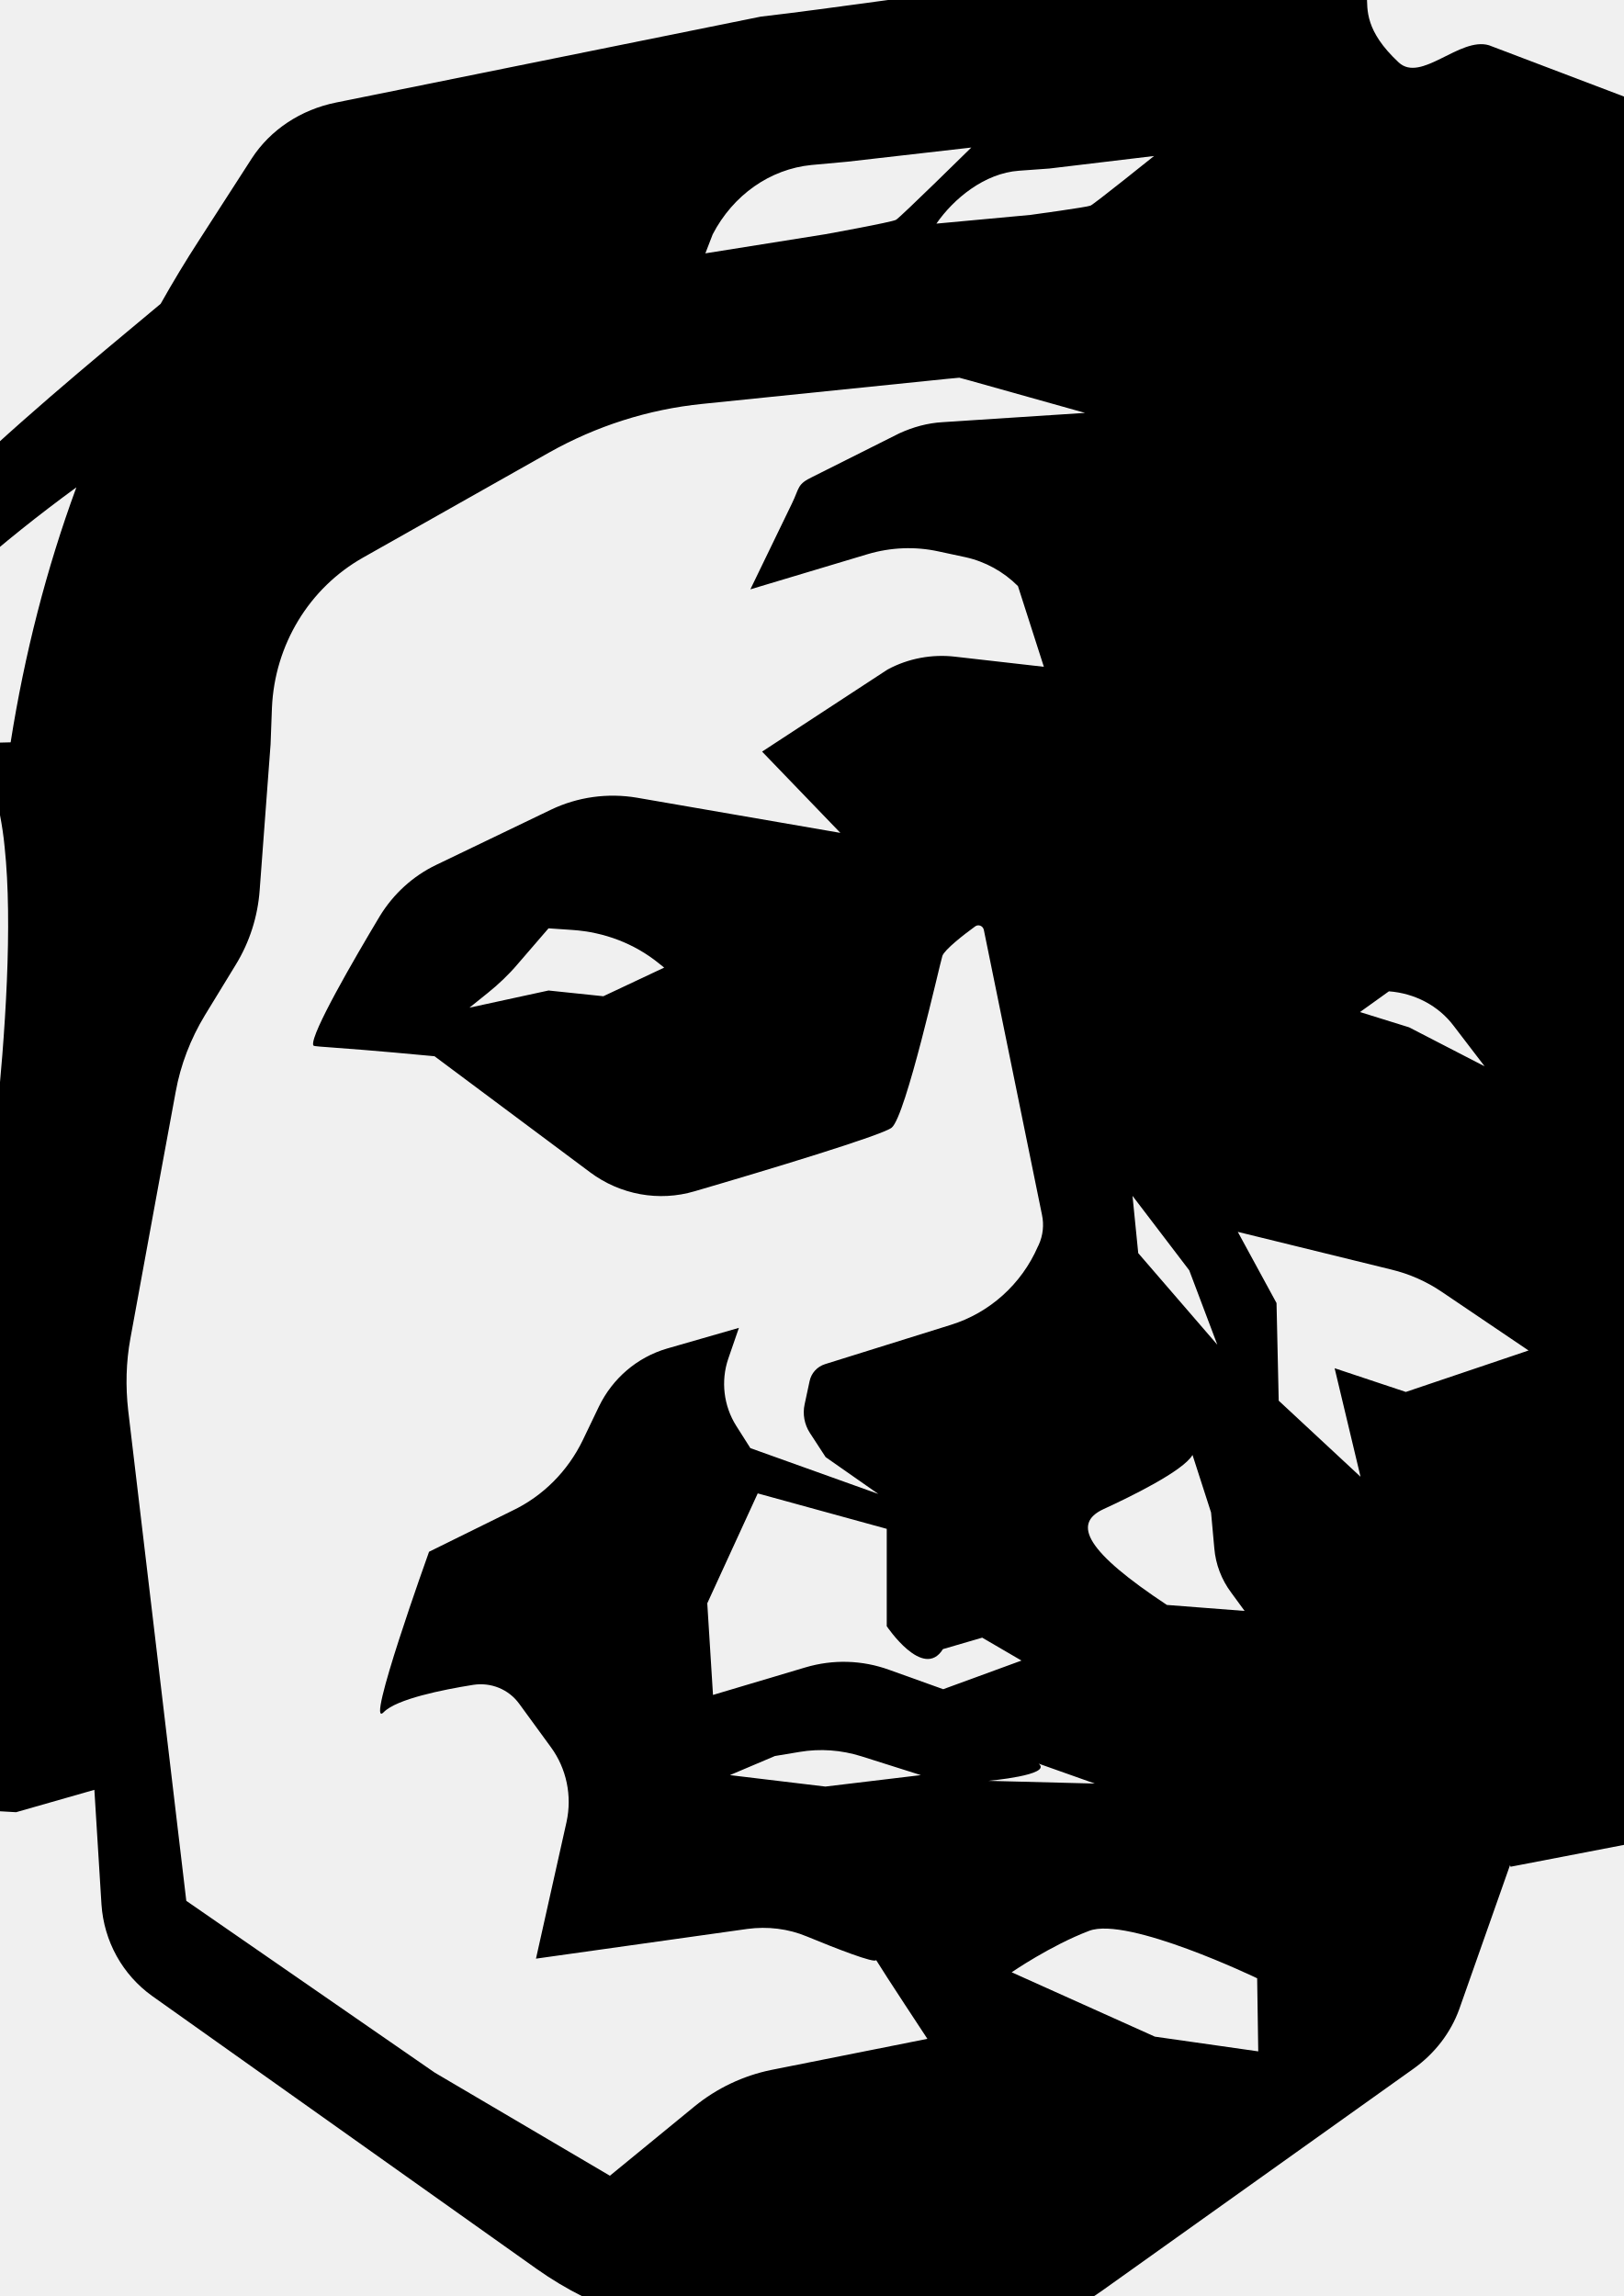
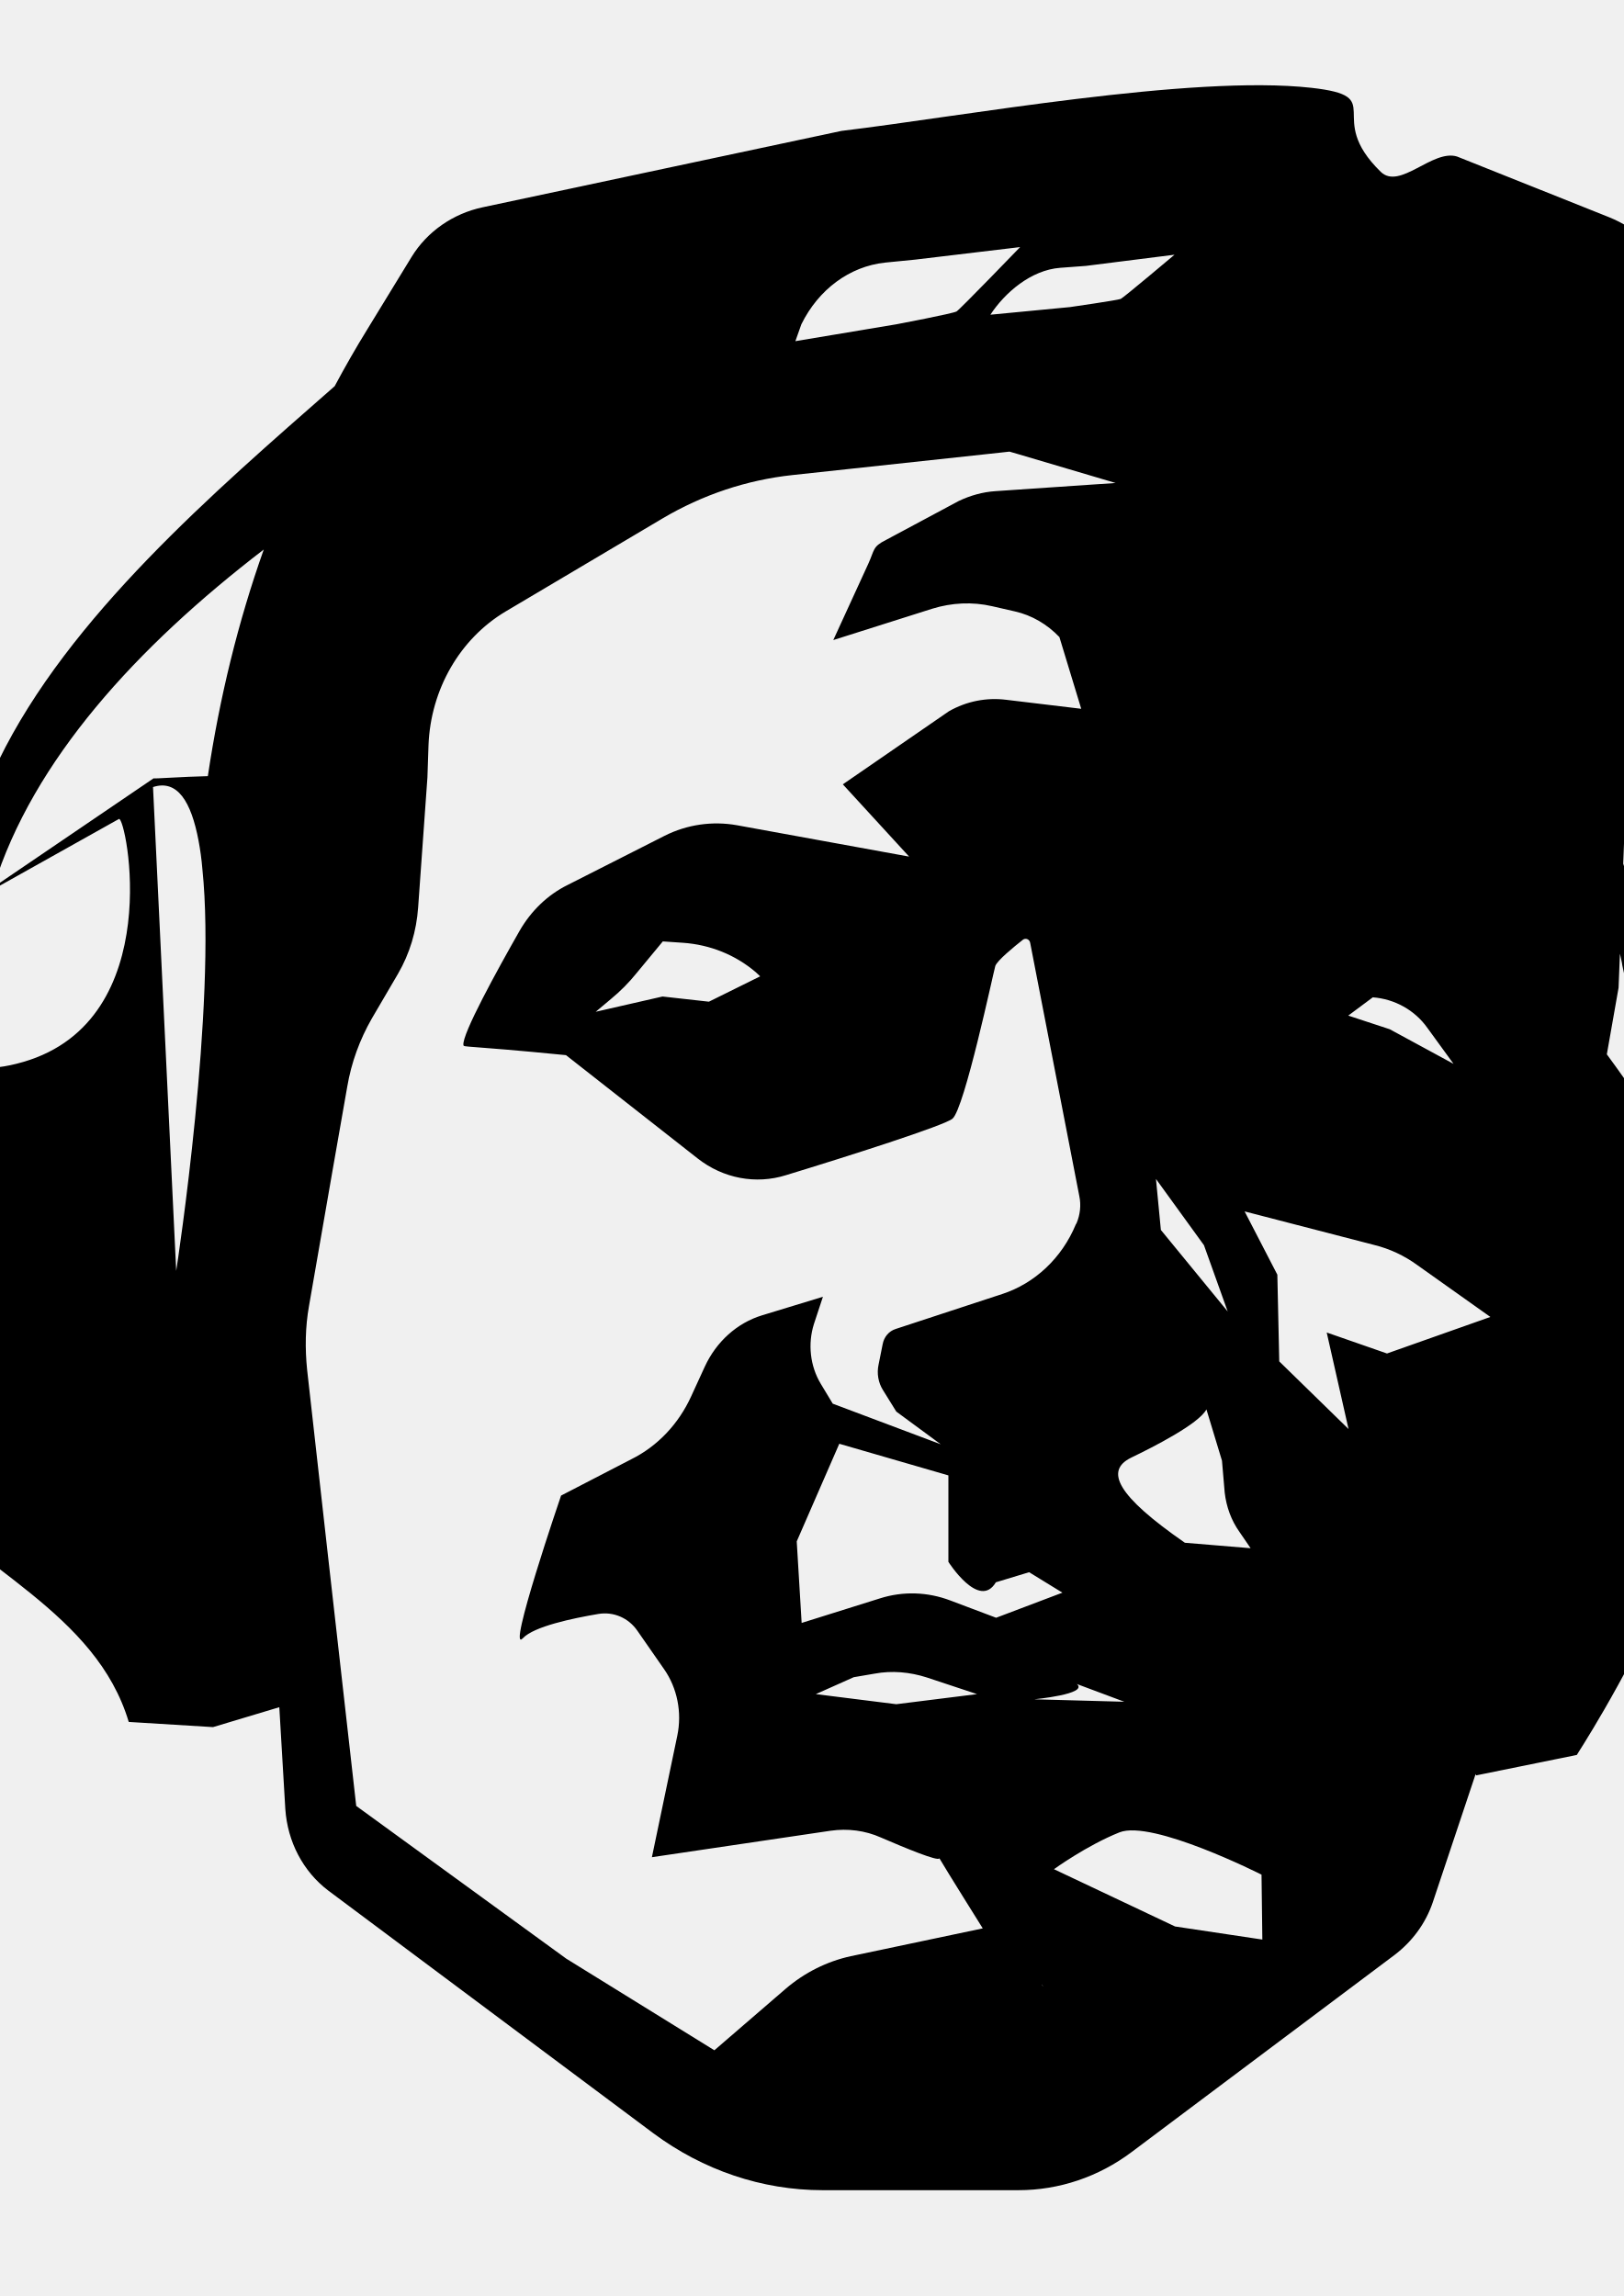
<svg xmlns="http://www.w3.org/2000/svg" version="1.1" id="Layer_1" x="0px" y="0px" viewBox="0 0 595.3 841.9" style="enable-background:new 0 0 595.3 841.9;" xml:space="preserve">
  <style type="text/css">
	.st0{fill:#3A3839;stroke:#000000;stroke-miterlimit:10;}
	.st1{fill:#FFFFFF;stroke:#000000;stroke-miterlimit:10;}
	.st2{fill:#40403F;stroke:#000000;stroke-miterlimit:10;}
	.st3{fill:#3A3839;}
	.st4{fill:#FFFFFF;}
</style>
  <path class="st0" d="M-264,377.7" />
  <path class="st0" d="M-254.7,892.8" />
  <path class="st1" d="M-233.9,440.1" />
  <path class="st1" d="M-1.5,872.1" />
  <path class="st0" d="M-36.6,834.9" />
  <path class="st2" d="M11.5,719.6" />
  <path class="st0" d="M710.7,400.4" />
  <path class="st0" d="M30.8,254.6" />
-   <path d="M671.1,468.9l-13.7-15.4c-9.8-48.6-23.1-97.6-39.5-145.1l1.2-28.3c1.5-36.6,7.1-72.8,16.7-107.7l10.8-70  c4.1-26.1-10.6-51.5-34.9-60.8l-65.8-25c-10.7-3.2-24.9,13.9-33.1,6.3c-24.8-23.1,3.7-31.1-30-34.6C430.7-17.2,331.2,0.1,278.9,6.1  L123.2,37.6c-12.9,2.6-24.1,10-30.9,20.5L73.1,87.9c-5,7.7-9.7,15.5-14.2,23.5C6.6,155-56.4,206.4-86.9,265.8  c-13.9,27.1-44.6,99.4-44.6,99.4c-25.8,75.5-22.8,117.5-0.6,194.1l0.8,2.7l2.2,2.3c32.7,34.9,84.4,53,98.5,98.1l36.5,2.1l28.7-8.2  l2.6,42c0.9,13.5,7.7,25.8,18.6,33.6l141,100.1c21.6,15.3,47.2,23.5,73.5,23.5h85c17.6,0,34.8-5.5,49.1-15.8l113.9-81.2  c7.8-5.6,13.6-13.2,16.7-21.8l18.5-52.5l0.1-0.3c0.1,0.4,0.2,0.6,0.2,0.6l43.6-8.4C597.4,676.1,676.2,564.2,671.1,468.9z   M-120.4,541.4c-9.4,75.8-42.3-127.4-1.2-185.2C-121.6,356.2-108.5,445.9-120.4,541.4z M-76.2,390.1c-62.8,17.3-28.4-63-28.4-63  l69.9-37.2C-31.6,288.4-13.4,372.8-76.2,390.1z M-9.8,476.3l-10-199.6c10.5-3.3,16.6,6,19.8,22.2c0.7,3.6,1.3,7.5,1.7,11.7  C7.7,366.9-9.2,472.8-9.8,476.3z M3.9,272.2c-11,0.2-23.4,1.1-23.6,0.9L-89.2,318C-72,265.6-27,218.9,28,178.7  C17,208.6,9,239.9,3.9,272.2z M509.2,363.5c9.5,0.7,18.2,5.3,23.7,12.6l11.4,14.9l-27.7-14.3l-18-5.6L509.2,363.5z M446.3,493.1  l-29-33.6l-2.1-21l20.8,27.3L446.3,493.1z M451.4,584l4.9,6.7l-28.5-2.2c-29.3-19.4-34.9-29.7-23.3-35.1c9.8-4.5,29.3-14,32.7-19.9  l6.8,21.1l1.2,13.2C445.7,573.6,447.8,579.2,451.4,584z M384.7,61.8l38.4-4.6c0,0-21.9,17.6-23.3,18.2c-1.4,0.6-22,3.4-22,3.4  L343.3,82c6.3-9.1,17.6-18.5,30.3-19.4L384.7,61.8z M261.3,85.9c7.5-14.4,21-23.9,36.2-25.4l13.1-1.2l45.5-5.2  c0,0-26,25.6-27.6,26.5c-1.6,0.9-26,5.3-26,5.3l-43.9,7L261.3,85.9z M282.8,759c-10.3,2.1-20,6.7-28.2,13.4l-31,25.4L159.4,760  l-91.1-63L55.8,591.4L47,517.2c-1-8.8-0.8-17.7,0.8-26.4L58,435.1l6.4-34.7c1.8-10,5.5-19.5,10.7-28.1l11.3-18.5  c5.1-8.3,8.1-17.7,8.8-27.4l4-53.5l0.5-13.4c1-23,13.6-43.9,33.5-55.1l68-38.4c17.4-9.8,36.5-15.9,56.3-17.9l89.9-9.2l4.3-0.4l3.7,1  l42.4,11.9l-52.2,3.4c-5.5,0.3-10.9,1.8-15.9,4.1L298,174.8c-5.9,2.8-4.8,4-7.7,9.9l-15.2,31.4l43-12.9c8.4-2.5,17.4-2.9,26-1  l9.8,2.1c7.3,1.6,14,5.3,19.3,10.6l9.5,29.6l-32.5-3.7c-8.5-1-17.2,0.6-24.8,4.7l-46,30.1l28.7,29.8l-74.6-12.9  c-10.7-1.8-21.7-0.3-31.5,4.4l-42,20.2c-8.6,4.1-15.8,10.7-20.8,18.9c-9.7,16.2-25.1,42.8-24.4,47.1c0.2,1,0,0,44.5,4.2l57.1,42.6  c11,8.2,25.2,10.8,38.3,6.9c26.4-7.7,68.7-20.5,72.2-23.3c5.2-4.2,17.6-59.9,18.6-63c0.8-2.3,8-7.9,12-10.8c1.2-0.9,2.9-0.2,3.2,1.3  L382,445.4c0.8,3.7,0.4,7.6-1.2,11.1l-0.3,0.6c-6,13.8-17.7,24.3-31.9,28.7l-46.1,14.4c-2.9,0.9-5.1,3.3-5.7,6.3l-1.8,8.4  c-0.8,3.6-0.1,7.4,1.9,10.5l5.8,8.9l19.3,13.5L275.1,531l-5.2-8.2c-4.6-7.3-5.7-16.4-2.9-24.6l3.9-11.3l-26.4,7.6  c-10.9,3.2-19.9,10.9-24.9,21.2l-5.9,12.3c-5.5,11.4-14.6,20.6-26,26l-30.4,15c0,0-23.8,66.2-16.6,58.8c4.7-4.8,21.5-8.2,32.8-10  c6.5-1,13,1.6,16.9,7l11.6,15.9c5.7,7.8,7.8,17.8,5.7,27.4l-11.2,50.1l77.5-10.9c7.4-1,15-0.1,21.9,2.8c10.4,4.3,25,10,25.3,8.6  c2.9,4.8,18.8,28.9,18.8,28.9L282.8,759z M243.5,354.8l-22.3,10.5l-20.1-2.1l-29,6.3l6.6-5.3c4-3.2,7.8-6.8,11.1-10.7l11.3-13.1  l8.8,0.6c11.7,0.8,22.7,5,31.6,12.2L243.5,354.8z M267.6,650.9l16.5-7l9-1.5c7.6-1.3,15.4-0.7,22.7,1.6l21.8,6.9l-35,4.2  L267.6,650.9z M345.8,619.4l-19.8-7.1c-9.9-3.6-20.6-3.9-30.7-0.9l-33.9,10.1l-2.1-33.6l18.5-40.3l47.3,13v35.7  c0,0,13.4,20,20.6,8.4l14.4-4.2l14.4,8.4L345.8,619.4z M380.8,646.7l20.6,7.3l-39.1-1C362.3,653,386,650.9,380.8,646.7z   M423.4,746.8l-52.5-23.6c0,0,14.2-9.8,28.4-15.2c14.2-5.4,61.6,17.4,61.6,17.4l0.4,26.8L423.4,746.8z M515.4,510.4l-26.1-8.7  l9.5,39.8l-30-27.9l-0.8-35.8l-14.2-26.1l56.2,13.8c6.7,1.6,13,4.4,18.6,8.2l31.8,21.5L515.4,510.4z M624.8,405.7L614.5,392l-3.8-5  l5.1-27.4l0.6-14.1c0.4,1.6,0.8,3.3,1.1,4.9c5.3,22.9,8.9,43,9,55.5L624.8,405.7z" />
+   <path d="M640.1,459.4l-11.6-13.7c-8.3-43.2-19.5-86.8-33.4-129l1-25.2c1.3-32.5,6-64.7,14.1-95.7l9.1-62.2c3.5-23.2-9-45.8-29.5-54  l-55.6-22.2c-9-2.8-21,12.4-28,5.6c-21-20.5,3.1-27.6-25.4-30.8c-44-4.9-128.1,10.5-172.3,15.8L177,76c-10.9,2.3-20.4,8.9-26.1,18.2  l-16.2,26.5c-4.2,6.8-8.2,13.8-12,20.9C78.5,180.4,25.2,226.1-0.5,278.9c-11.7,24.1-37.7,88.4-37.7,88.4  c-21.8,67.1-19.3,104.5-0.5,172.5l0.7,2.4l1.9,2c27.6,31,71.3,47.1,83.3,87.2l30.9,1.9l24.3-7.3l2.2,37.3c0.8,12,6.5,22.9,15.7,29.9  l119.2,89c18.3,13.6,39.9,20.9,62.1,20.9h71.8c14.9,0,29.4-4.9,41.5-14l96.3-72.2c6.6-5,11.5-11.7,14.1-19.4l15.6-46.7l0.1-0.3  c0.1,0.4,0.2,0.5,0.2,0.5l36.9-7.5C577.8,643.6,644.4,544.1,640.1,459.4z M-28.9,523.9c-7.9,67.4-35.8-113.3-1-164.6  C-29.9,359.2-18.8,439-28.9,523.9z M8.5,389.4c-53.1,15.4-24-56-24-56l59.1-33.1C46.2,299,61.6,374,8.5,389.4z M64.6,466l-8.5-177.4  c8.9-2.9,14,5.3,16.7,19.7c0.6,3.2,1.1,6.7,1.4,10.4C79.4,368.7,65.1,462.9,64.6,466z M76.2,284.6c-9.3,0.2-19.8,1-19.9,0.8  l-58.7,39.9c14.5-46.6,52.6-88.1,99.1-123.8C87.3,228,80.5,255.8,76.2,284.6z M503.3,365.7c8,0.6,15.4,4.7,20,11.2l9.6,13.2  l-23.4-12.7l-15.2-5L503.3,365.7z M450.1,480.9l-24.5-29.9l-1.8-18.7l17.6,24.3L450.1,480.9z M454.4,561.7l4.1,6l-24.1-2  c-24.8-17.2-29.5-26.4-19.7-31.2c8.3-4,24.8-12.4,27.6-17.7l5.7,18.8l1,11.7C449.6,552.5,451.4,557.5,454.4,561.7z M398.1,97.5  l32.5-4.1c0,0-18.5,15.6-19.7,16.2c-1.2,0.5-18.6,3-18.6,3l-29.2,2.8c5.3-8.1,14.9-16.4,25.6-17.2L398.1,97.5z M293.8,118.9  c6.3-12.8,17.7-21.2,30.6-22.6l11.1-1.1l38.5-4.6c0,0-22,22.8-23.3,23.6c-1.4,0.8-22,4.7-22,4.7l-37.1,6.2L293.8,118.9z   M311.9,717.3c-8.7,1.9-16.9,6-23.8,11.9l-26.2,22.6l-54.3-33.6l-77-56l-10.6-93.9l-7.4-66c-0.8-7.8-0.7-15.7,0.7-23.5l8.6-49.5  l5.4-30.8c1.5-8.9,4.6-17.3,9-25l9.6-16.4c4.3-7.4,6.8-15.7,7.4-24.4l3.4-47.6l0.4-11.9c0.8-20.4,11.5-39,28.3-49l57.5-34.1  c14.7-8.7,30.9-14.1,47.6-15.9l76-8.2l3.6-0.4l3.1,0.9l35.8,10.6l-44.1,3c-4.6,0.3-9.2,1.6-13.4,3.6L324.8,198  c-5,2.5-4.1,3.6-6.5,8.8l-12.8,27.9l36.3-11.5c7.1-2.2,14.7-2.6,22-0.9l8.3,1.9c6.2,1.4,11.8,4.7,16.3,9.4l8,26.3l-27.5-3.3  c-7.2-0.9-14.5,0.5-21,4.2l-38.9,26.8l24.3,26.5l-63.1-11.5c-9-1.6-18.3-0.3-26.6,3.9l-35.5,18c-7.3,3.6-13.4,9.5-17.6,16.8  c-8.2,14.4-21.2,38-20.6,41.9c0.2,0.9,0,0,37.6,3.7l48.3,37.9c9.3,7.3,21.3,9.6,32.4,6.1c22.3-6.8,58.1-18.2,61-20.7  c4.4-3.7,14.9-53.2,15.7-56c0.7-2,6.8-7,10.1-9.6c1-0.8,2.5-0.2,2.7,1.2l18,92.8c0.7,3.3,0.3,6.8-1,9.9l-0.3,0.5  c-5.1,12.3-15,21.6-27,25.5l-39,12.8c-2.5,0.8-4.3,2.9-4.8,5.6l-1.5,7.5c-0.7,3.2-0.1,6.6,1.6,9.3l4.9,7.9l16.3,12l-39.6-14.9  l-4.4-7.3c-3.9-6.5-4.8-14.6-2.5-21.9l3.3-10l-22.3,6.8c-9.2,2.8-16.8,9.7-21,18.8l-5,10.9c-4.6,10.1-12.3,18.3-22,23.1l-25.7,13.3  c0,0-20.1,58.8-14,52.3c4-4.3,18.2-7.3,27.7-8.9c5.5-0.9,11,1.4,14.3,6.2l9.8,14.1c4.8,6.9,6.6,15.8,4.8,24.4L239,681l65.5-9.7  c6.3-0.9,12.7-0.1,18.5,2.5c8.8,3.8,21.1,8.9,21.4,7.6c2.5,4.3,15.9,25.7,15.9,25.7L311.9,717.3z M278.7,358l-18.8,9.3l-17-1.9  l-24.5,5.6l5.6-4.7c3.4-2.8,6.6-6,9.4-9.5l9.6-11.6l7.4,0.5c9.9,0.7,19.2,4.4,26.7,10.8L278.7,358z M299.1,621.2L313,615l7.6-1.3  c6.4-1.2,13-0.6,19.2,1.4l18.4,6.1l-29.6,3.7L299.1,621.2z M365.2,593.2l-16.7-6.3c-8.4-3.2-17.4-3.5-25.9-0.8l-28.7,9l-1.8-29.9  l15.6-35.8l40,11.6v31.7c0,0,11.3,17.8,17.4,7.5l12.2-3.7l12.2,7.5L365.2,593.2z M394.8,617.5l17.4,6.5l-33-0.9  C379.1,623.1,399.2,621.2,394.8,617.5z M430.8,706.4l-44.4-21c0,0,12-8.7,24-13.5c12-4.8,52.1,15.5,52.1,15.5l0.3,23.8L430.8,706.4z   M508.5,496.3l-22.1-7.7l8,35.4l-25.4-24.8l-0.7-31.8l-12-23.2l47.5,12.3c5.7,1.4,11,3.9,15.7,7.3l26.9,19.1L508.5,496.3z   M601,403.2l-8.7-12.2l-3.2-4.4l4.3-24.4l0.5-12.5c0.3,1.4,0.7,2.9,0.9,4.4c4.5,20.4,7.5,38.2,7.6,49.3L601,403.2z" />
  <path class="st3" d="M-26.3,795.2" />
  <path class="st3" d="M-30.6,481.9" />
  <path class="st3" d="M59.3,688.9" />
  <path class="st3" d="M709.6,617.8" />
  <path class="st4" d="M382.4,728.5c-0.5-0.9-0.6-1.1-0.2-0.5C382.3,728.3,382.4,728.4,382.4,728.5z" />
</svg>
